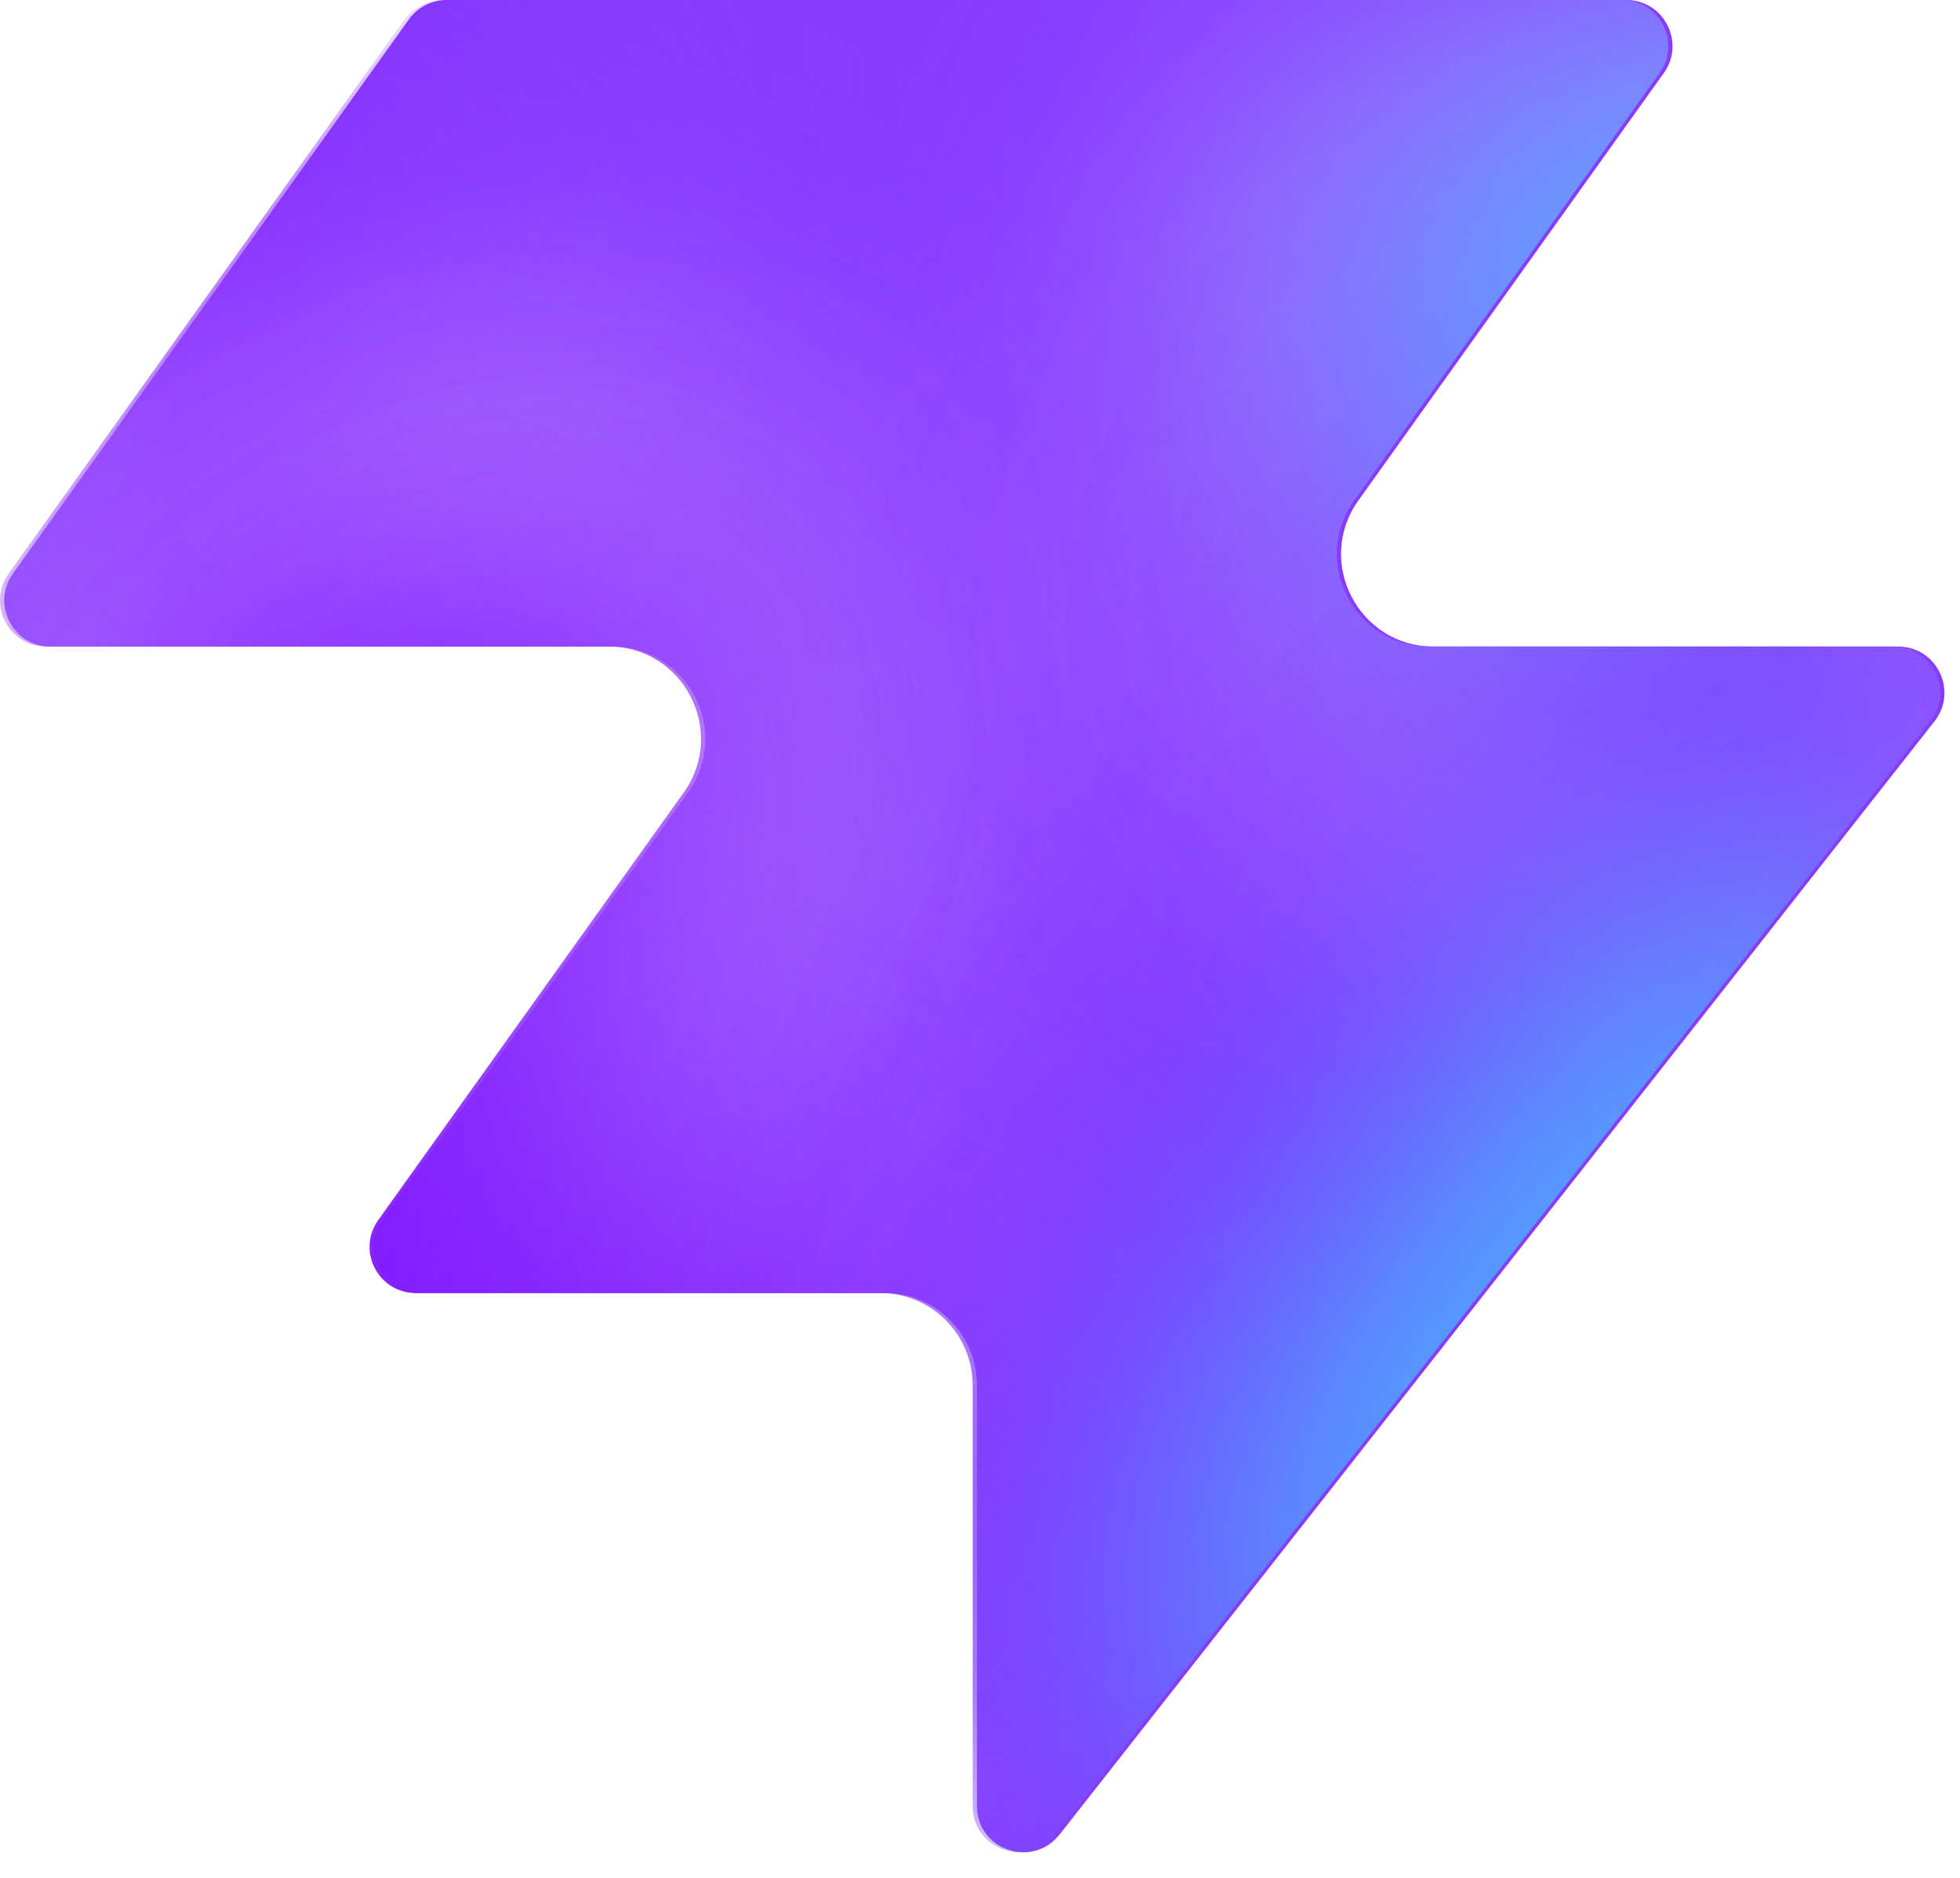
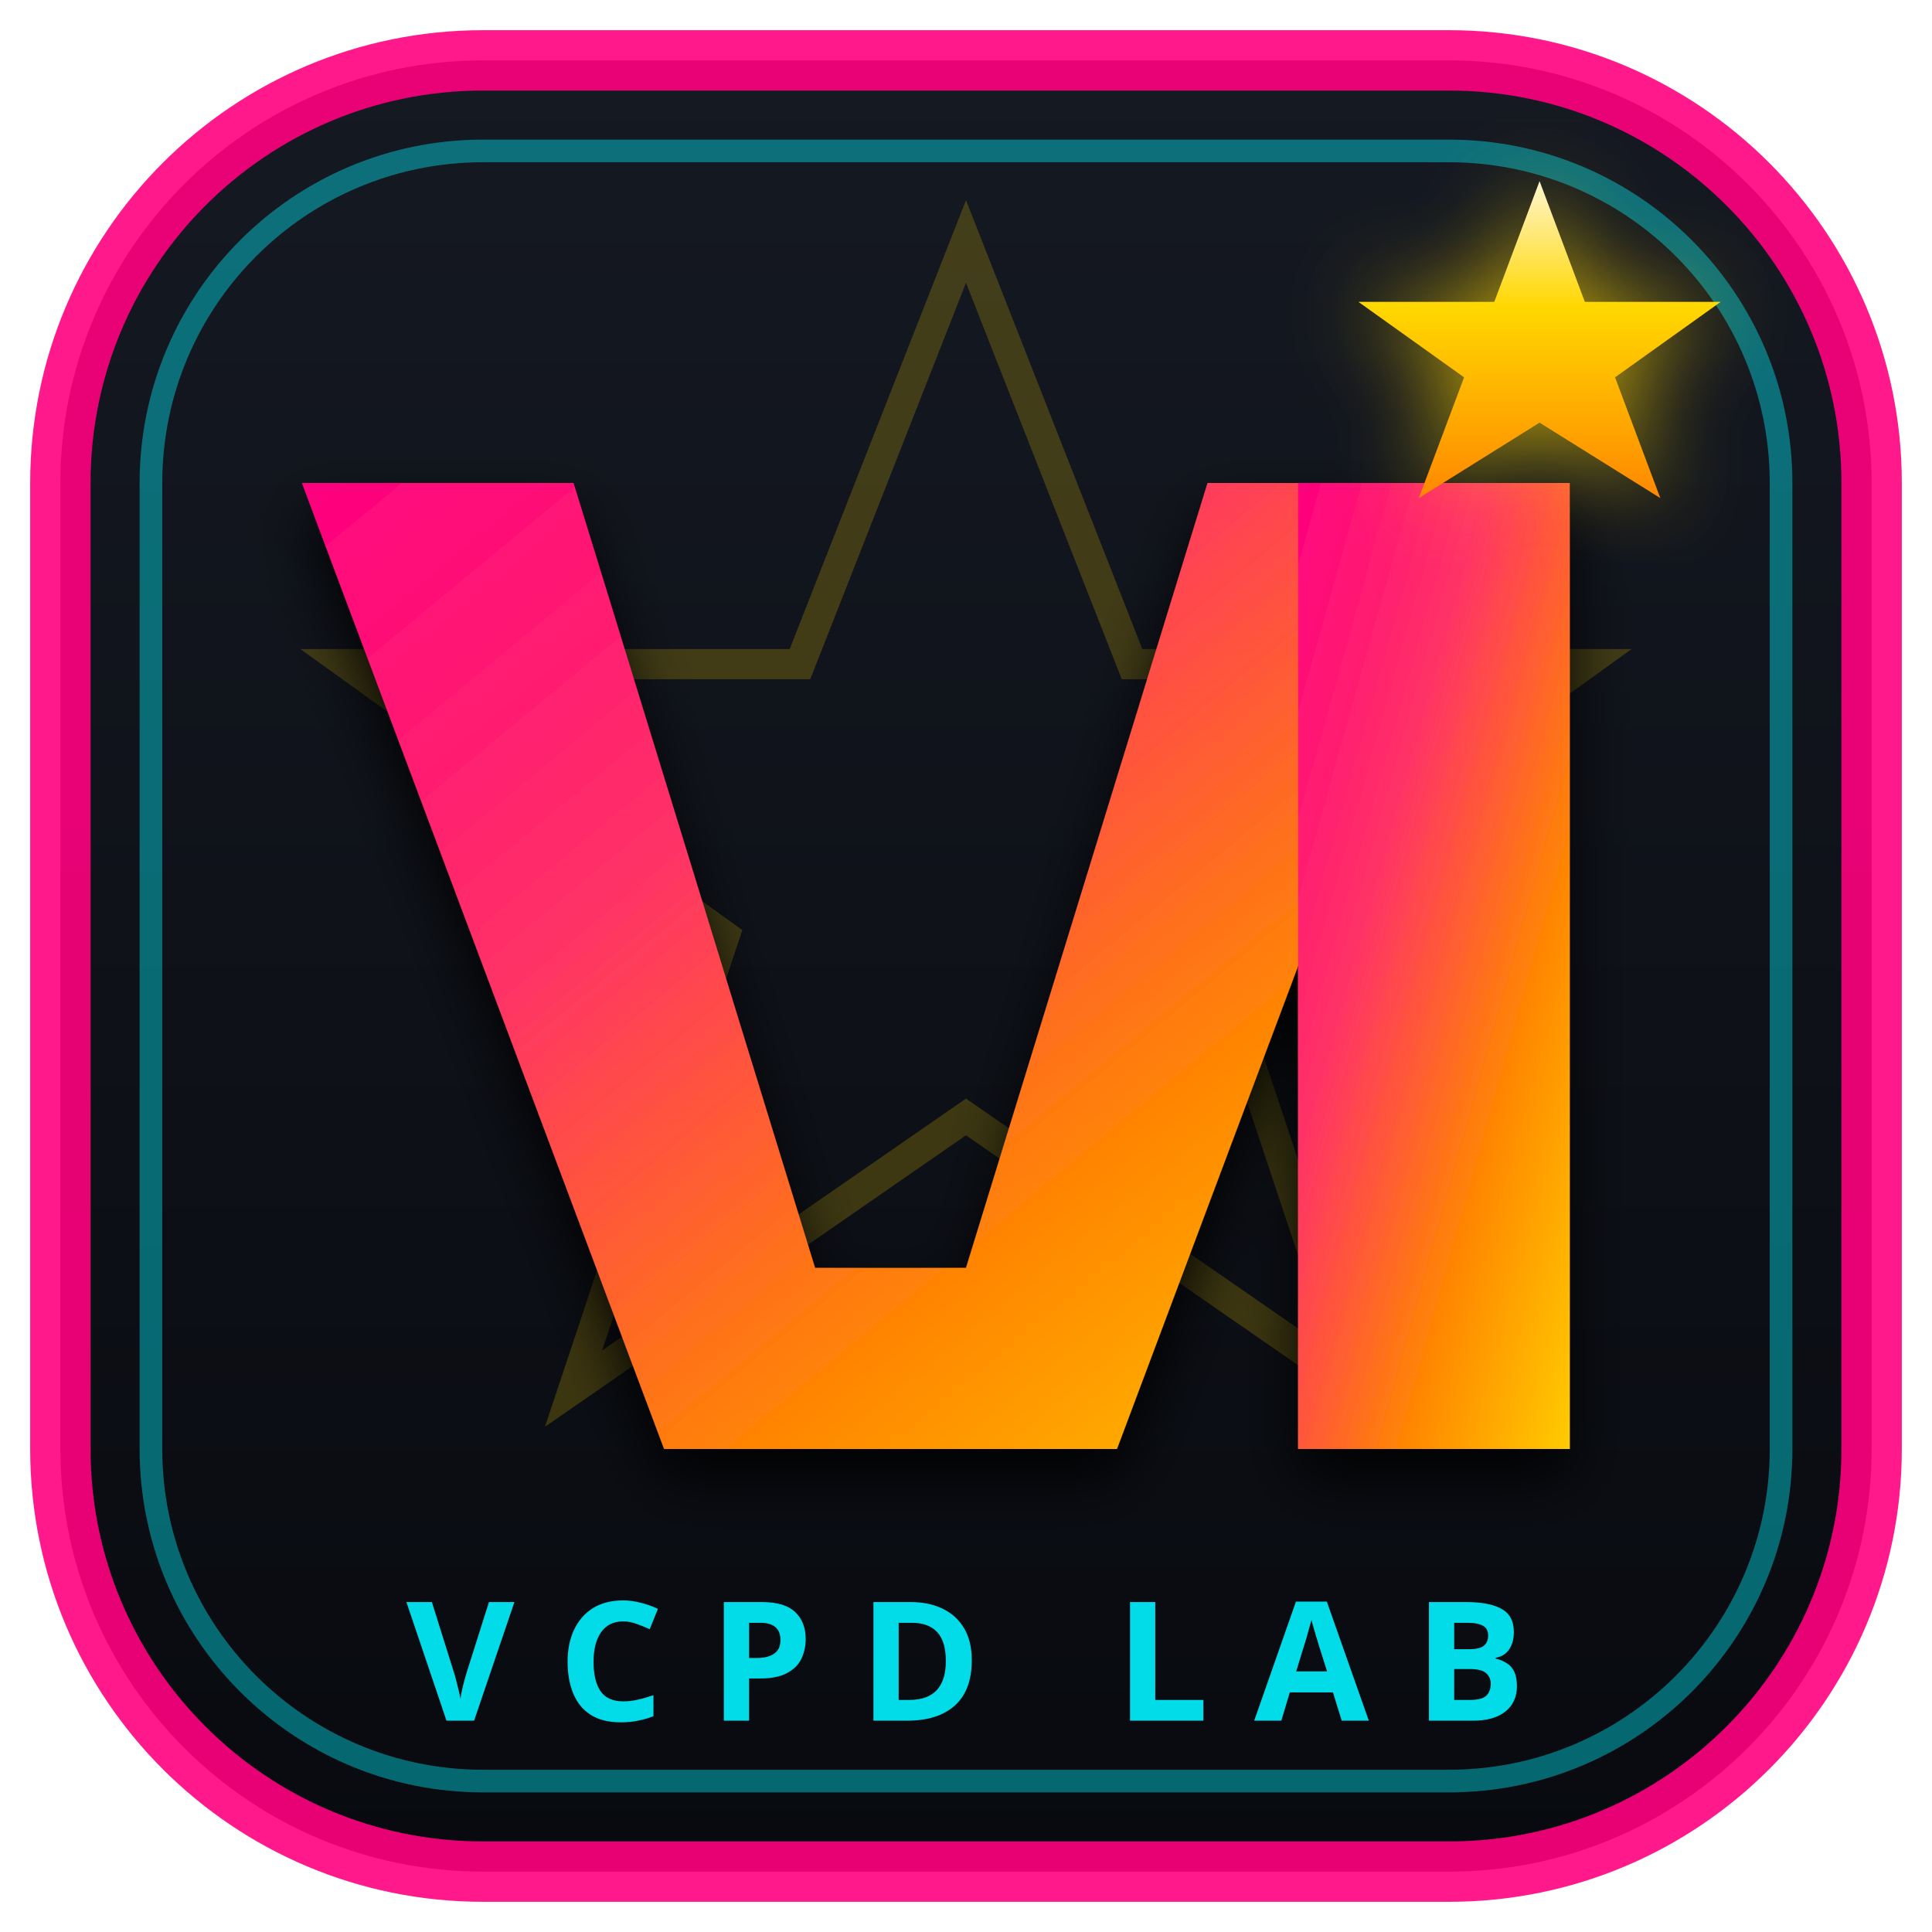
- <svg xmlns="http://www.w3.org/2000/svg" width="48" height="46" fill="none" viewBox="0 0 48 46">
-   <path fill="#863bff" d="M25.946 44.938c-.664.845-2.021.375-2.021-.698V33.937a2.26 2.26 0 0 0-2.262-2.262H10.287c-.92 0-1.456-1.04-.92-1.788l7.48-10.471c1.07-1.497 0-3.578-1.842-3.578H1.237c-.92 0-1.456-1.04-.92-1.788L10.013.474c.214-.297.556-.474.92-.474h28.894c.92 0 1.456 1.04.92 1.788l-7.48 10.471c-1.07 1.498 0 3.579 1.842 3.579h11.377c.943 0 1.473 1.088.89 1.83L25.947 44.94z" style="fill:#863bff;fill:color(display-p3 .525 .23 1);fill-opacity:1" />
-   <mask id="a" width="48" height="46" x="0" y="0" maskUnits="userSpaceOnUse" style="mask-type:alpha">
-     <path fill="#000" d="M25.842 44.938c-.664.844-2.021.375-2.021-.698V33.937a2.26 2.26 0 0 0-2.262-2.262H10.183c-.92 0-1.456-1.04-.92-1.788l7.48-10.471c1.07-1.498 0-3.579-1.842-3.579H1.133c-.92 0-1.456-1.04-.92-1.787L9.91.473c.214-.297.556-.474.92-.474h28.894c.92 0 1.456 1.04.92 1.788l-7.48 10.471c-1.07 1.498 0 3.578 1.842 3.578h11.377c.943 0 1.473 1.088.89 1.832L25.843 44.94z" style="fill:#000;fill-opacity:1" />
-   </mask>
-   <g mask="url(#a)">
-     <g filter="url(#b)">
-       <ellipse cx="5.508" cy="14.704" fill="#ede6ff" rx="5.508" ry="14.704" style="fill:#ede6ff;fill:color(display-p3 .927 .903 1);fill-opacity:1" transform="matrix(.00324 1 1 -.00324 -4.47 31.516)" />
-     </g>
-     <g filter="url(#c)">
-       <ellipse cx="10.399" cy="29.851" fill="#ede6ff" rx="10.399" ry="29.851" style="fill:#ede6ff;fill:color(display-p3 .927 .903 1);fill-opacity:1" transform="matrix(.00324 1 1 -.00324 -39.328 7.883)" />
-     </g>
-     <g filter="url(#d)">
-       <ellipse cx="5.508" cy="30.487" fill="#7e14ff" rx="5.508" ry="30.487" style="fill:#7e14ff;fill:color(display-p3 .492 .077 1);fill-opacity:1" transform="rotate(89.814 -25.913 -14.639)scale(1 -1)" />
-     </g>
-     <g filter="url(#e)">
-       <ellipse cx="5.508" cy="30.599" fill="#7e14ff" rx="5.508" ry="30.599" style="fill:#7e14ff;fill:color(display-p3 .492 .077 1);fill-opacity:1" transform="rotate(89.814 -32.644 -3.334)scale(1 -1)" />
-     </g>
-     <g filter="url(#f)">
-       <ellipse cx="5.508" cy="30.599" fill="#7e14ff" rx="5.508" ry="30.599" style="fill:#7e14ff;fill:color(display-p3 .492 .077 1);fill-opacity:1" transform="matrix(.00324 1 1 -.00324 -34.34 30.47)" />
-     </g>
-     <g filter="url(#g)">
-       <ellipse cx="14.072" cy="22.078" fill="#ede6ff" rx="14.072" ry="22.078" style="fill:#ede6ff;fill:color(display-p3 .927 .903 1);fill-opacity:1" transform="rotate(93.35 24.506 48.493)scale(-1 1)" />
-     </g>
-     <g filter="url(#h)">
-       <ellipse cx="3.47" cy="21.501" fill="#7e14ff" rx="3.47" ry="21.501" style="fill:#7e14ff;fill:color(display-p3 .492 .077 1);fill-opacity:1" transform="rotate(89.009 28.708 47.59)scale(-1 1)" />
-     </g>
-     <g filter="url(#i)">
-       <ellipse cx="3.47" cy="21.501" fill="#7e14ff" rx="3.47" ry="21.501" style="fill:#7e14ff;fill:color(display-p3 .492 .077 1);fill-opacity:1" transform="rotate(89.009 28.708 47.59)scale(-1 1)" />
-     </g>
-     <g filter="url(#j)">
-       <ellipse cx=".387" cy="8.972" fill="#7e14ff" rx="4.407" ry="29.108" style="fill:#7e14ff;fill:color(display-p3 .492 .077 1);fill-opacity:1" transform="rotate(39.51 .387 8.972)" />
-     </g>
-     <g filter="url(#k)">
-       <ellipse cx="47.523" cy="-6.092" fill="#7e14ff" rx="4.407" ry="29.108" style="fill:#7e14ff;fill:color(display-p3 .492 .077 1);fill-opacity:1" transform="rotate(37.892 47.523 -6.092)" />
-     </g>
-     <g filter="url(#l)">
-       <ellipse cx="41.412" cy="6.333" fill="#47bfff" rx="5.971" ry="9.665" style="fill:#47bfff;fill:color(display-p3 .28 .748 1);fill-opacity:1" transform="rotate(37.892 41.412 6.333)" />
-     </g>
-     <g filter="url(#m)">
-       <ellipse cx="-1.879" cy="38.332" fill="#7e14ff" rx="4.407" ry="29.108" style="fill:#7e14ff;fill:color(display-p3 .492 .077 1);fill-opacity:1" transform="rotate(37.892 -1.88 38.332)" />
-     </g>
-     <g filter="url(#n)">
-       <ellipse cx="-1.879" cy="38.332" fill="#7e14ff" rx="4.407" ry="29.108" style="fill:#7e14ff;fill:color(display-p3 .492 .077 1);fill-opacity:1" transform="rotate(37.892 -1.88 38.332)" />
-     </g>
-     <g filter="url(#o)">
-       <ellipse cx="35.651" cy="29.907" fill="#7e14ff" rx="4.407" ry="29.108" style="fill:#7e14ff;fill:color(display-p3 .492 .077 1);fill-opacity:1" transform="rotate(37.892 35.651 29.907)" />
-     </g>
-     <g filter="url(#p)">
-       <ellipse cx="38.418" cy="32.4" fill="#47bfff" rx="5.971" ry="15.297" style="fill:#47bfff;fill:color(display-p3 .28 .748 1);fill-opacity:1" transform="rotate(37.892 38.418 32.4)" />
-     </g>
-   </g>
+ <svg xmlns="http://www.w3.org/2000/svg" viewBox="0 0 128 128" width="100%" height="100%">
  <defs>
-     <filter id="b" width="60.045" height="41.654" x="-19.77" y="16.149" color-interpolation-filters="sRGB" filterUnits="userSpaceOnUse">
-       <feFlood flood-opacity="0" result="BackgroundImageFix" />
-       <feBlend in="SourceGraphic" in2="BackgroundImageFix" result="shape" />
-       <feGaussianBlur result="effect1_foregroundBlur_2002_17158" stdDeviation="7.659" />
+     <linearGradient id="gtaSunset" x1="0%" y1="0%" x2="100%" y2="100%">
+       <stop offset="0%" stop-color="#ff007f" />
+       <stop offset="35%" stop-color="#ff3366" />
+       <stop offset="70%" stop-color="#ff8800" />
+       <stop offset="100%" stop-color="#ffcc00" />
+     </linearGradient>
+     <linearGradient id="goldStar" x1="0%" y1="0%" x2="0%" y2="100%">
+       <stop offset="0%" stop-color="#fff5cc" />
+       <stop offset="40%" stop-color="#ffd700" />
+       <stop offset="100%" stop-color="#ff8800" />
+     </linearGradient>
+     <linearGradient id="darkBg" x1="0%" y1="0%" x2="0%" y2="100%">
+       <stop offset="0%" stop-color="#151922" />
+       <stop offset="100%" stop-color="#080a0f" />
+     </linearGradient>
+     <filter id="neonGlow" x="-20%" y="-20%" width="140%" height="140%">
+       <feDropShadow dx="0" dy="0" stdDeviation="4" flood-color="#ff007f" flood-opacity="0.8" />
+       <feDropShadow dx="0" dy="2" stdDeviation="2" flood-color="#000" flood-opacity="0.9" />
    </filter>
-     <filter id="c" width="90.34" height="51.437" x="-54.613" y="-7.533" color-interpolation-filters="sRGB" filterUnits="userSpaceOnUse">
-       <feFlood flood-opacity="0" result="BackgroundImageFix" />
-       <feBlend in="SourceGraphic" in2="BackgroundImageFix" result="shape" />
-       <feGaussianBlur result="effect1_foregroundBlur_2002_17158" stdDeviation="7.659" />
-     </filter>
-     <filter id="d" width="79.355" height="29.4" x="-49.64" y="2.03" color-interpolation-filters="sRGB" filterUnits="userSpaceOnUse">
-       <feFlood flood-opacity="0" result="BackgroundImageFix" />
-       <feBlend in="SourceGraphic" in2="BackgroundImageFix" result="shape" />
-       <feGaussianBlur result="effect1_foregroundBlur_2002_17158" stdDeviation="4.596" />
-     </filter>
-     <filter id="e" width="79.579" height="29.4" x="-45.045" y="20.029" color-interpolation-filters="sRGB" filterUnits="userSpaceOnUse">
-       <feFlood flood-opacity="0" result="BackgroundImageFix" />
-       <feBlend in="SourceGraphic" in2="BackgroundImageFix" result="shape" />
-       <feGaussianBlur result="effect1_foregroundBlur_2002_17158" stdDeviation="4.596" />
-     </filter>
-     <filter id="f" width="79.579" height="29.4" x="-43.513" y="21.178" color-interpolation-filters="sRGB" filterUnits="userSpaceOnUse">
-       <feFlood flood-opacity="0" result="BackgroundImageFix" />
-       <feBlend in="SourceGraphic" in2="BackgroundImageFix" result="shape" />
-       <feGaussianBlur result="effect1_foregroundBlur_2002_17158" stdDeviation="4.596" />
-     </filter>
-     <filter id="g" width="74.749" height="58.852" x="15.756" y="-17.901" color-interpolation-filters="sRGB" filterUnits="userSpaceOnUse">
-       <feFlood flood-opacity="0" result="BackgroundImageFix" />
-       <feBlend in="SourceGraphic" in2="BackgroundImageFix" result="shape" />
-       <feGaussianBlur result="effect1_foregroundBlur_2002_17158" stdDeviation="7.659" />
-     </filter>
-     <filter id="h" width="61.377" height="25.362" x="23.548" y="2.284" color-interpolation-filters="sRGB" filterUnits="userSpaceOnUse">
-       <feFlood flood-opacity="0" result="BackgroundImageFix" />
-       <feBlend in="SourceGraphic" in2="BackgroundImageFix" result="shape" />
-       <feGaussianBlur result="effect1_foregroundBlur_2002_17158" stdDeviation="4.596" />
-     </filter>
-     <filter id="i" width="61.377" height="25.362" x="23.548" y="2.284" color-interpolation-filters="sRGB" filterUnits="userSpaceOnUse">
-       <feFlood flood-opacity="0" result="BackgroundImageFix" />
-       <feBlend in="SourceGraphic" in2="BackgroundImageFix" result="shape" />
-       <feGaussianBlur result="effect1_foregroundBlur_2002_17158" stdDeviation="4.596" />
-     </filter>
-     <filter id="j" width="56.045" height="63.649" x="-27.636" y="-22.853" color-interpolation-filters="sRGB" filterUnits="userSpaceOnUse">
-       <feFlood flood-opacity="0" result="BackgroundImageFix" />
-       <feBlend in="SourceGraphic" in2="BackgroundImageFix" result="shape" />
-       <feGaussianBlur result="effect1_foregroundBlur_2002_17158" stdDeviation="4.596" />
-     </filter>
-     <filter id="k" width="54.814" height="64.646" x="20.116" y="-38.415" color-interpolation-filters="sRGB" filterUnits="userSpaceOnUse">
-       <feFlood flood-opacity="0" result="BackgroundImageFix" />
-       <feBlend in="SourceGraphic" in2="BackgroundImageFix" result="shape" />
-       <feGaussianBlur result="effect1_foregroundBlur_2002_17158" stdDeviation="4.596" />
-     </filter>
-     <filter id="l" width="33.541" height="35.313" x="24.641" y="-11.323" color-interpolation-filters="sRGB" filterUnits="userSpaceOnUse">
-       <feFlood flood-opacity="0" result="BackgroundImageFix" />
-       <feBlend in="SourceGraphic" in2="BackgroundImageFix" result="shape" />
-       <feGaussianBlur result="effect1_foregroundBlur_2002_17158" stdDeviation="4.596" />
-     </filter>
-     <filter id="m" width="54.814" height="64.646" x="-29.286" y="6.009" color-interpolation-filters="sRGB" filterUnits="userSpaceOnUse">
-       <feFlood flood-opacity="0" result="BackgroundImageFix" />
-       <feBlend in="SourceGraphic" in2="BackgroundImageFix" result="shape" />
-       <feGaussianBlur result="effect1_foregroundBlur_2002_17158" stdDeviation="4.596" />
-     </filter>
-     <filter id="n" width="54.814" height="64.646" x="-29.286" y="6.009" color-interpolation-filters="sRGB" filterUnits="userSpaceOnUse">
-       <feFlood flood-opacity="0" result="BackgroundImageFix" />
-       <feBlend in="SourceGraphic" in2="BackgroundImageFix" result="shape" />
-       <feGaussianBlur result="effect1_foregroundBlur_2002_17158" stdDeviation="4.596" />
-     </filter>
-     <filter id="o" width="54.814" height="64.646" x="8.244" y="-2.416" color-interpolation-filters="sRGB" filterUnits="userSpaceOnUse">
-       <feFlood flood-opacity="0" result="BackgroundImageFix" />
-       <feBlend in="SourceGraphic" in2="BackgroundImageFix" result="shape" />
-       <feGaussianBlur result="effect1_foregroundBlur_2002_17158" stdDeviation="4.596" />
-     </filter>
-     <filter id="p" width="39.409" height="43.623" x="18.713" y="10.588" color-interpolation-filters="sRGB" filterUnits="userSpaceOnUse">
-       <feFlood flood-opacity="0" result="BackgroundImageFix" />
-       <feBlend in="SourceGraphic" in2="BackgroundImageFix" result="shape" />
-       <feGaussianBlur result="effect1_foregroundBlur_2002_17158" stdDeviation="4.596" />
+     <filter id="starGlow" x="-20%" y="-20%" width="140%" height="140%">
+       <feDropShadow dx="0" dy="0" stdDeviation="3" flood-color="#ffd700" flood-opacity="0.7" />
    </filter>
  </defs>
+   <rect x="4" y="4" width="120" height="120" rx="28" fill="url(#darkBg)" stroke="#ff007f" stroke-width="4" stroke-opacity="0.9" />
+   <rect x="10" y="10" width="108" height="108" rx="22" fill="none" stroke="#00f3ff" stroke-width="1.5" stroke-opacity="0.4" />
+   <polygon points="64,16 75,44 105,44 80,62 90,92 64,74 38,92 48,62 23,44 53,44" fill="none" stroke="#ffd700" stroke-width="2" stroke-opacity="0.2" />
+   <g filter="url(#neonGlow)">
+     <polygon points="20,32 38,32 54,84 64,84 80,32 98,32 74,96 44,96" fill="url(#gtaSunset)" />
+     <polygon points="86,32 104,32 104,96 86,96" fill="url(#gtaSunset)" />
+   </g>
+   <polygon points="102,12 105,20 114,20 107,25 110,33 102,28 94,33 97,25 90,20 99,20" fill="url(#goldStar)" filter="url(#starGlow)" />
+   <text x="64" y="114" fill="#00f3ff" font-family="'Chakra Petch', sans-serif, -apple-system" font-weight="700" font-size="11" letter-spacing="3" text-anchor="middle" opacity="0.9">VCPD LAB</text>
</svg>
